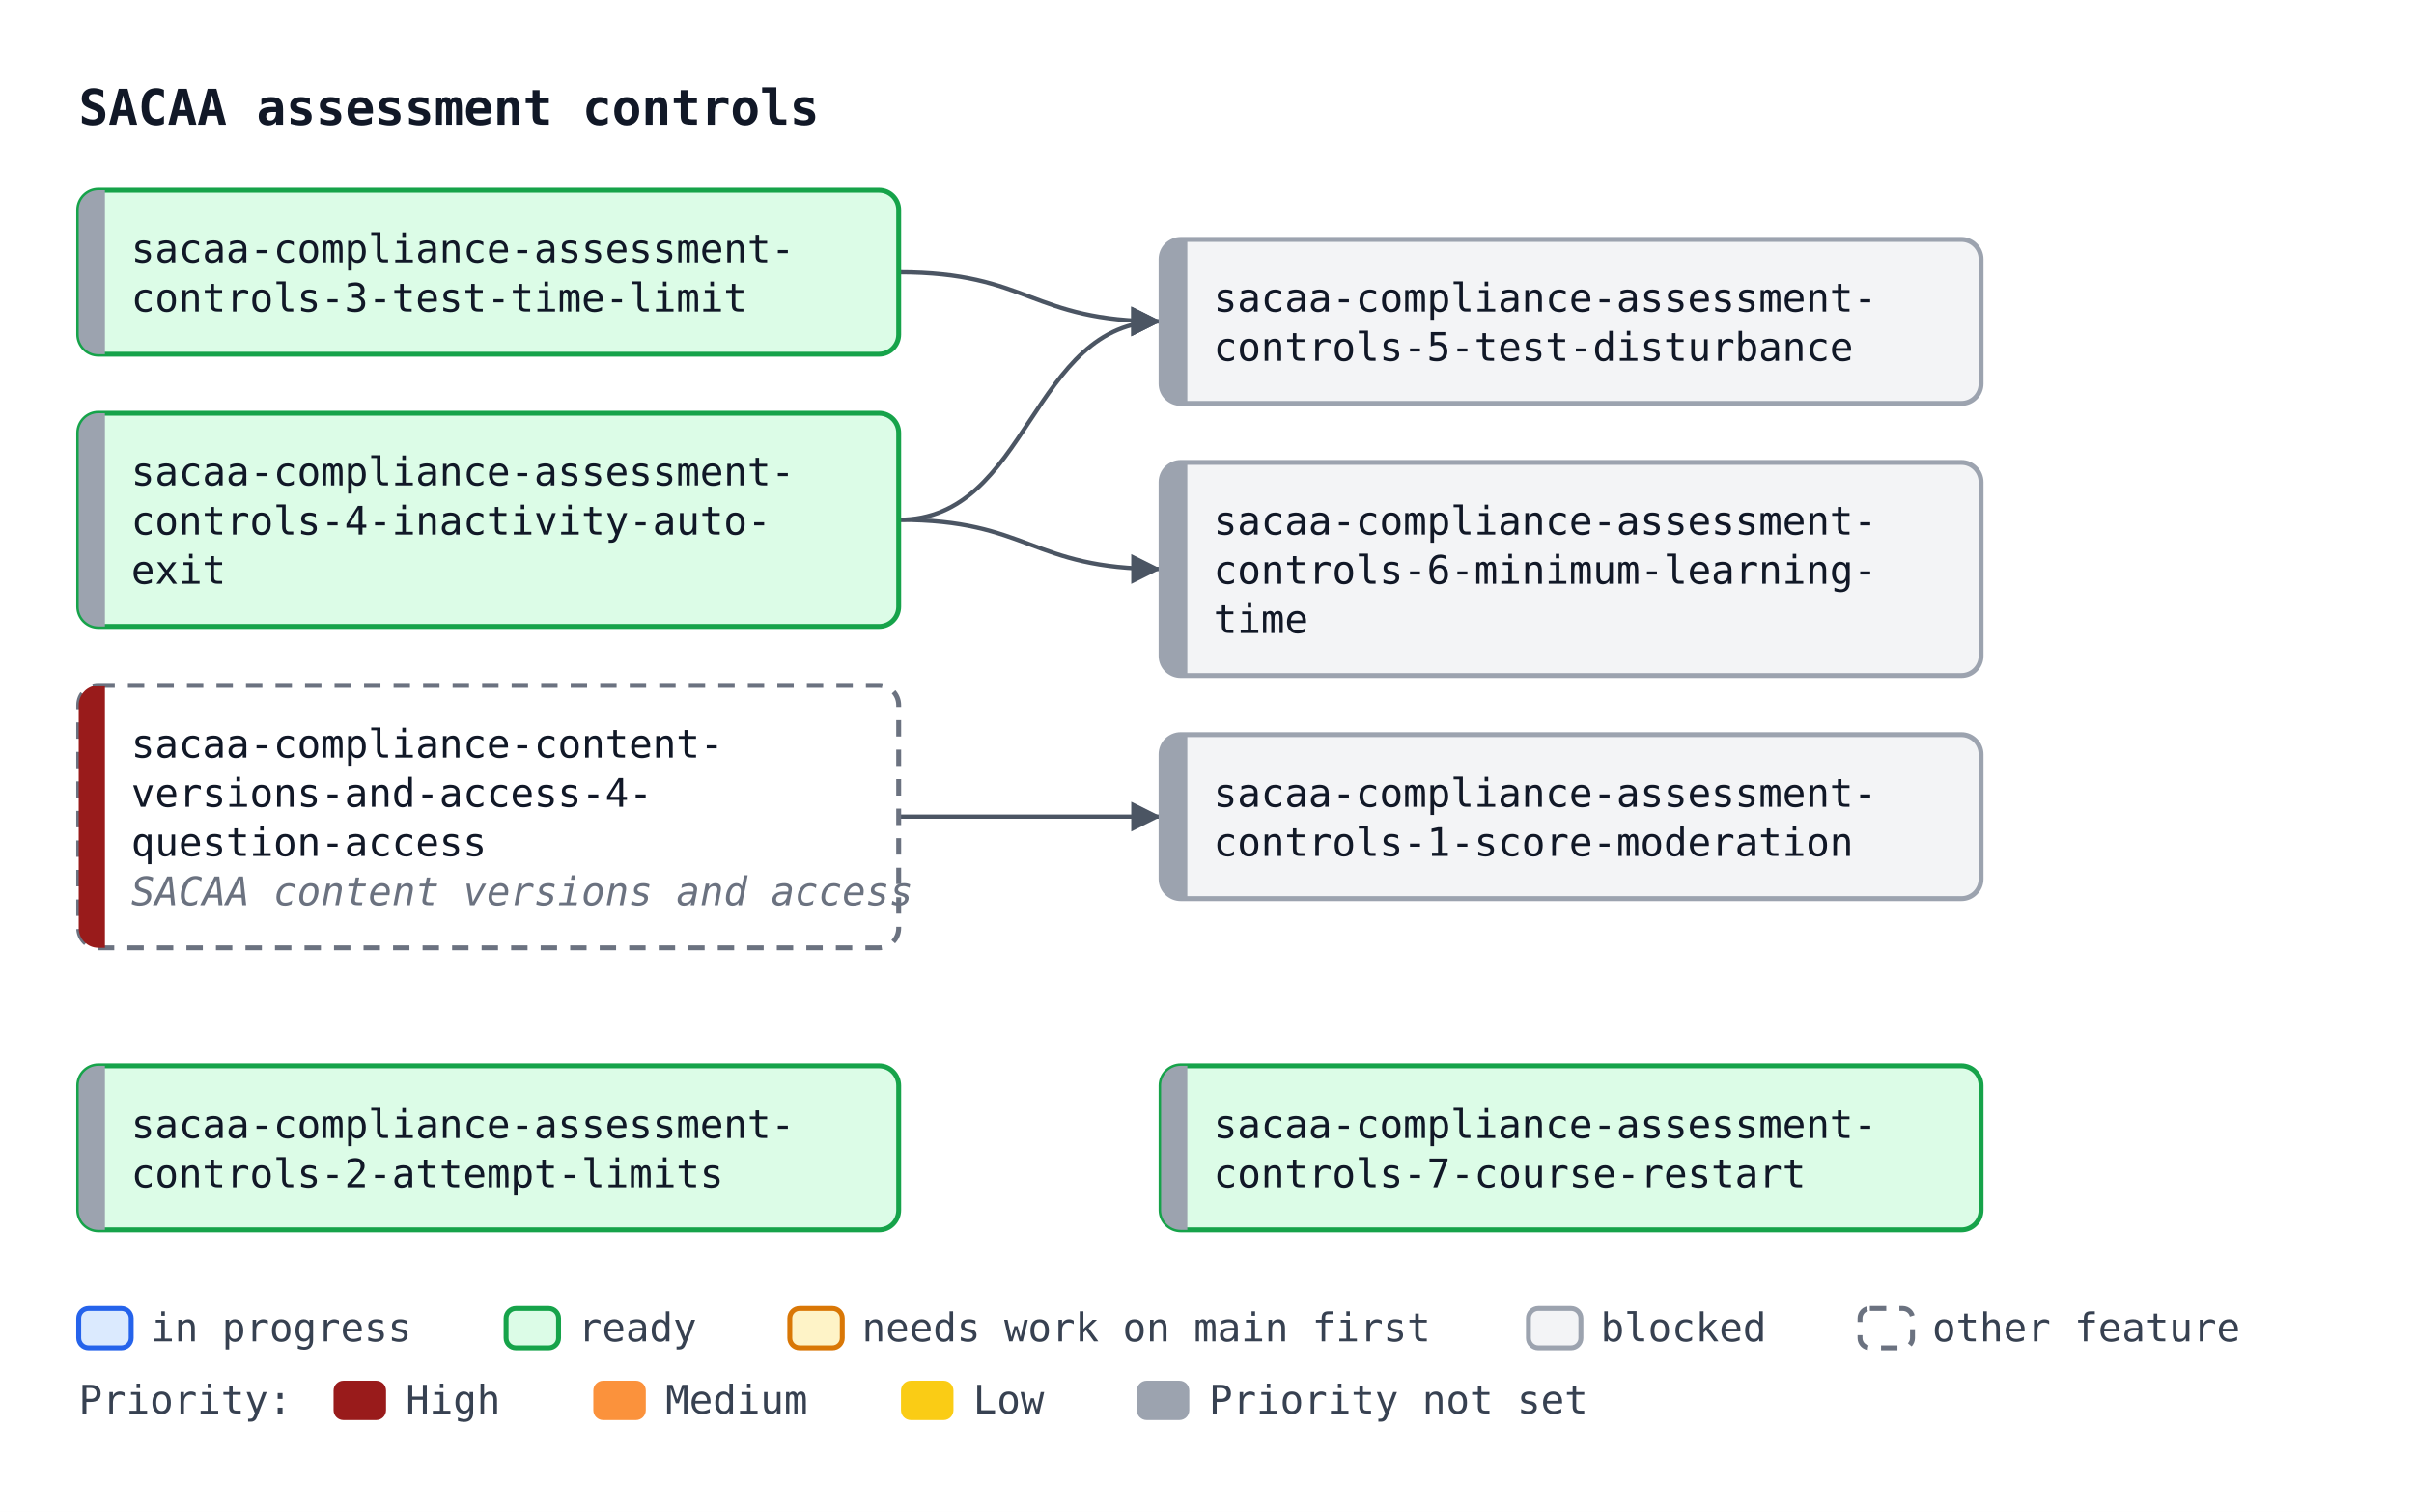
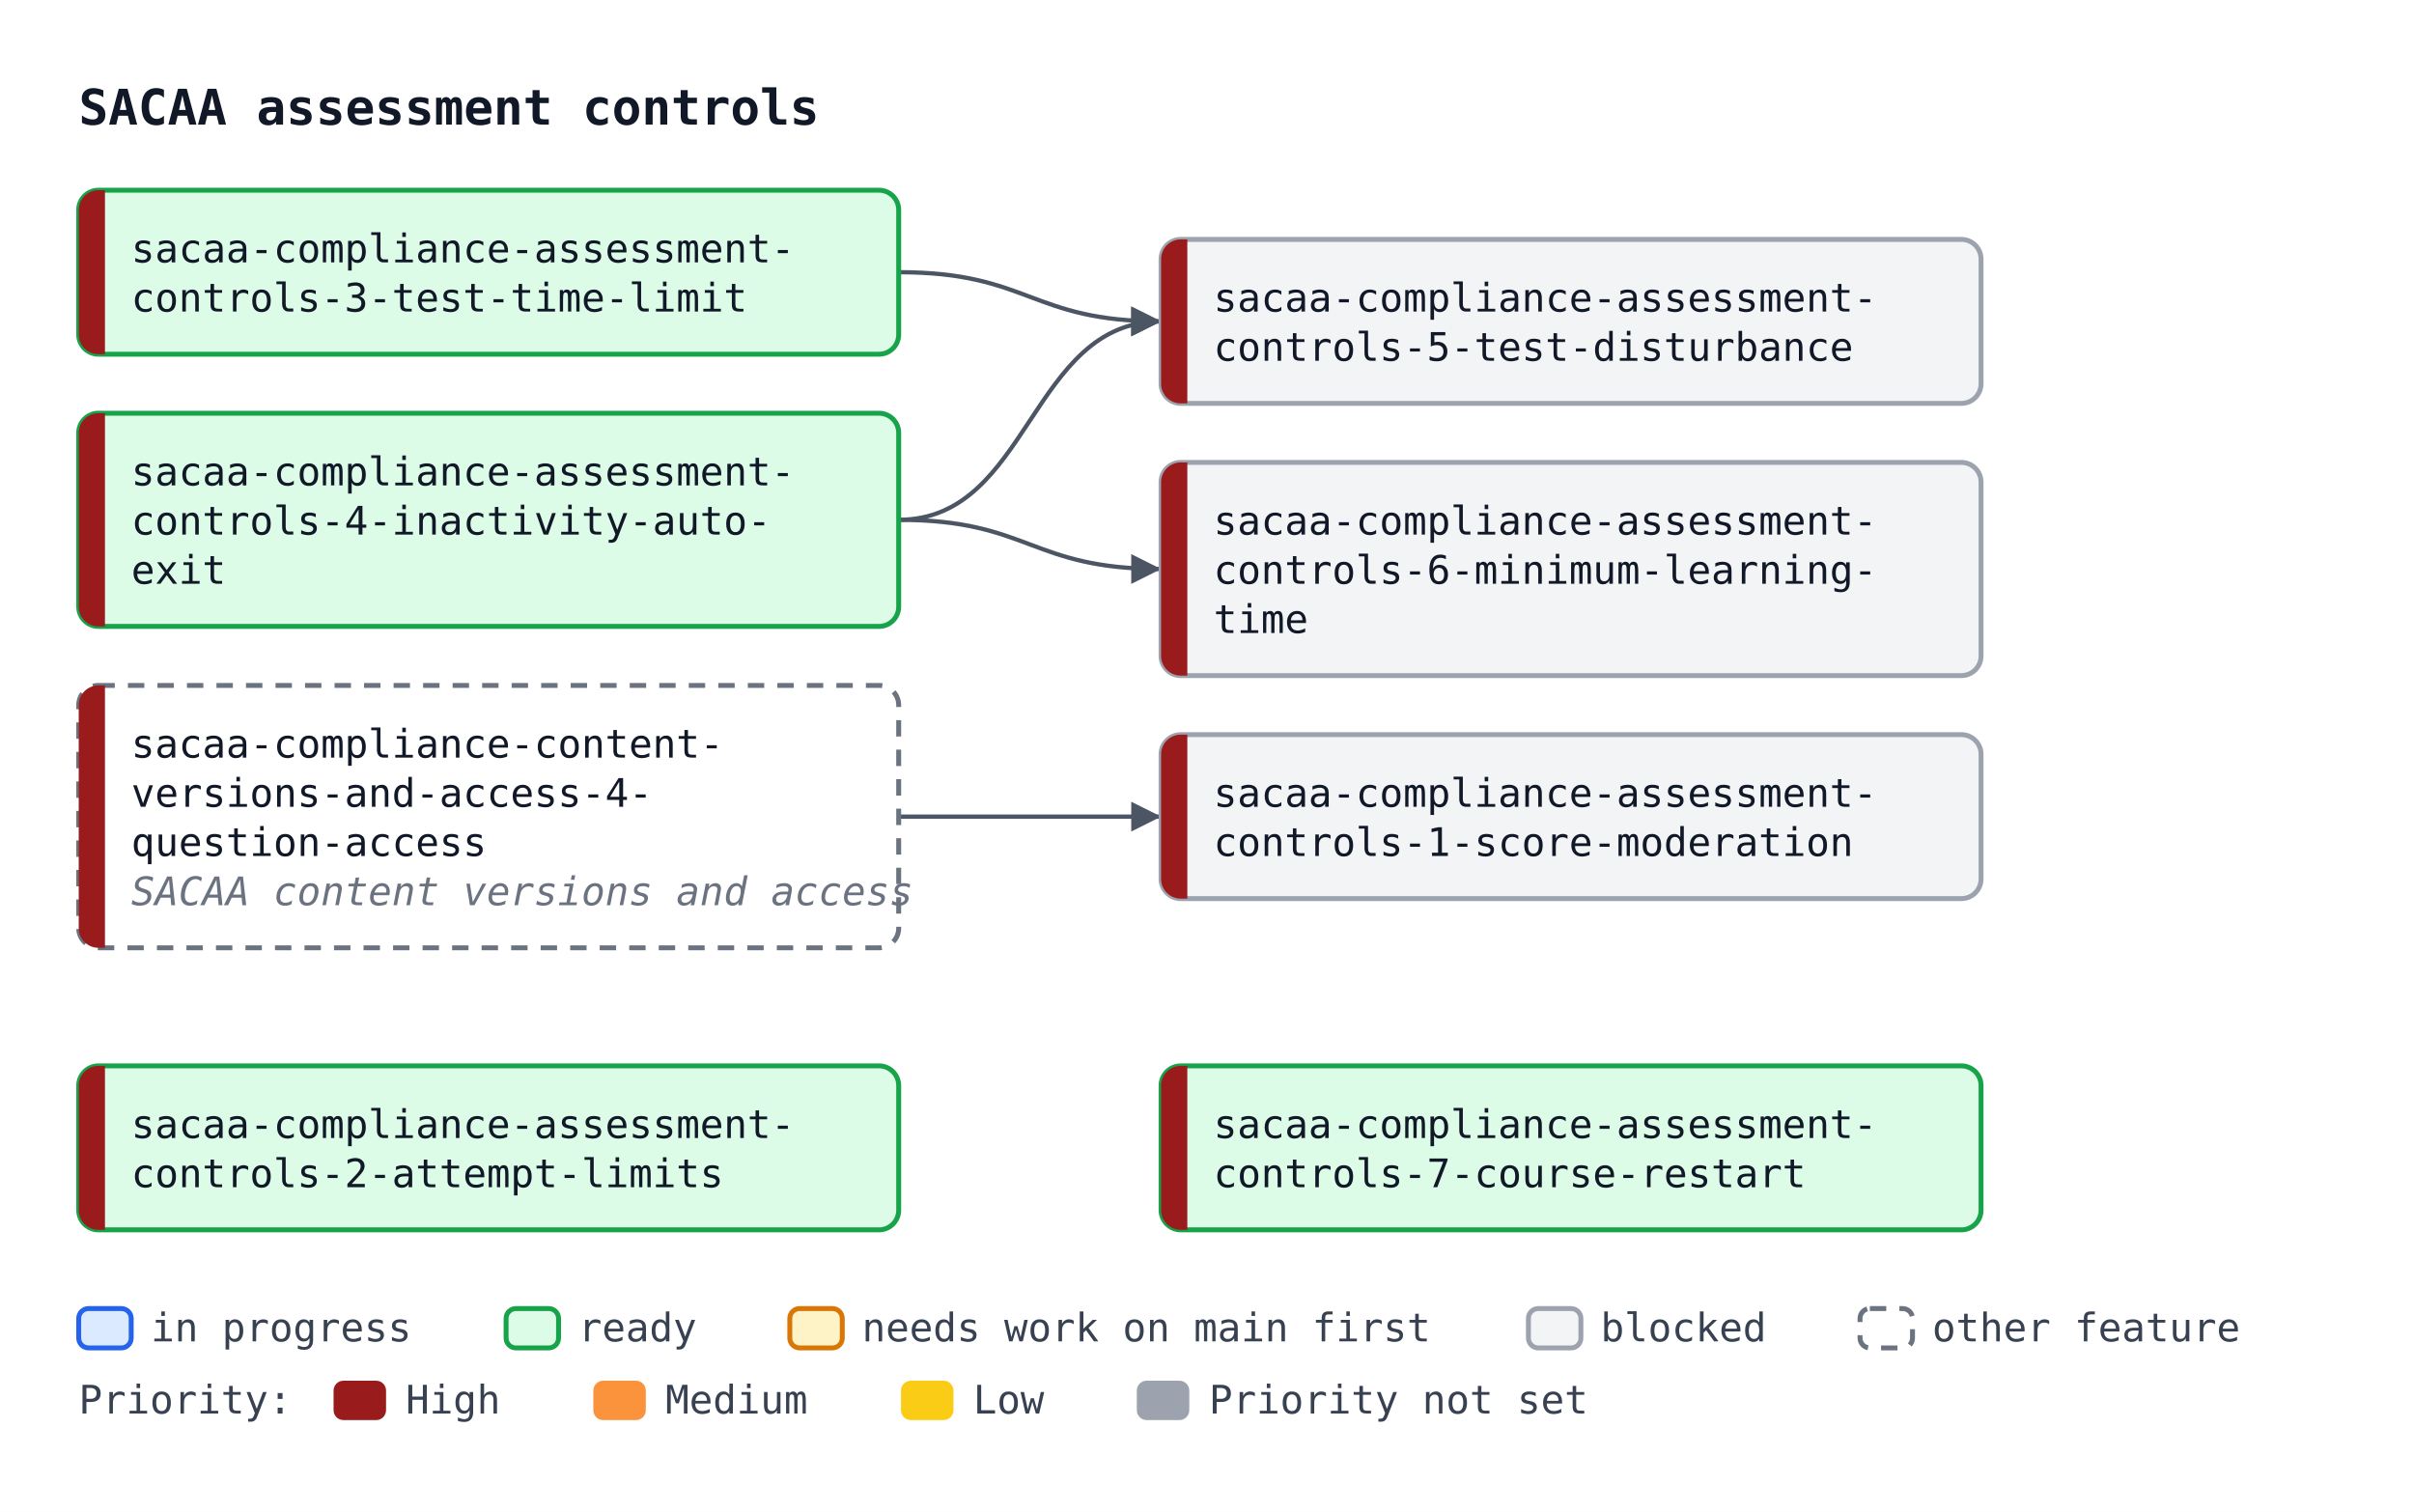
<svg xmlns="http://www.w3.org/2000/svg" width="736" height="461" viewBox="0 0 736 461" font-family="ui-monospace, SFMono-Regular, Menlo, Consolas, monospace" font-size="12">
  <defs>
    <marker id="arrow" viewBox="0 0 10 10" refX="10" refY="5" markerWidth="7" markerHeight="7" orient="auto-start-reverse">
      <path d="M0,0 L10,5 L0,10 z" fill="#4b5563" />
    </marker>
  </defs>
  <rect width="736" height="461" fill="#ffffff" />
  <text x="24" y="38" font-size="15" font-weight="bold" fill="#111827">SACAA assessment controls</text>
  <path d="M274.0,249.0 C314.0,249.0 314.0,249.0 354.0,249.0" fill="none" stroke="#4b5563" stroke-width="1.3" marker-end="url(#arrow)" />
  <path d="M274.0,83.0 C314.0,83.0 314.0,98.0 354.0,98.0" fill="none" stroke="#4b5563" stroke-width="1.3" marker-end="url(#arrow)" />
  <path d="M274.0,158.5 C314.0,158.5 314.0,98.0 354.0,98.0" fill="none" stroke="#4b5563" stroke-width="1.3" marker-end="url(#arrow)" />
  <path d="M274.0,158.5 C314.0,158.5 314.0,173.5 354.0,173.5" fill="none" stroke="#4b5563" stroke-width="1.3" marker-end="url(#arrow)" />
  <rect x="354.0" y="224.0" width="250" height="50" rx="6" fill="#f3f4f6" stroke="#9ca3af" stroke-width="1.5" />
-   <path d="M362.0,224.0 H360.0 A6,6 0 0 0 354.0,230.0 V268.0 A6,6 0 0 0 360.0,274.0 H362.0 Z" fill="#9ca3af" />
+   <path d="M362.0,224.0 H360.0 A6,6 0 0 0 354.0,230.0 V268.0 A6,6 0 0 0 360.0,274.0 H362.0 Z" fill="#991b1b" />
  <text x="370.0" y="246.0" fill="#111827">sacaa-compliance-assessment-</text>
  <text x="370.0" y="261.0" fill="#111827">controls-1-score-moderation</text>
  <rect x="24.0" y="58.0" width="250" height="50" rx="6" fill="#dcfce7" stroke="#16a34a" stroke-width="1.5" />
-   <path d="M32.0,58.0 H30.0 A6,6 0 0 0 24.0,64.0 V102.0 A6,6 0 0 0 30.0,108.0 H32.0 Z" fill="#9ca3af" />
+   <path d="M32.0,58.0 H30.0 A6,6 0 0 0 24.0,64.0 V102.0 A6,6 0 0 0 30.0,108.0 H32.0 Z" fill="#991b1b" />
  <text x="40.0" y="80.0" fill="#111827">sacaa-compliance-assessment-</text>
  <text x="40.0" y="95.0" fill="#111827">controls-3-test-time-limit</text>
  <rect x="24.0" y="126.0" width="250" height="65" rx="6" fill="#dcfce7" stroke="#16a34a" stroke-width="1.5" />
-   <path d="M32.0,126.0 H30.0 A6,6 0 0 0 24.0,132.0 V185.0 A6,6 0 0 0 30.0,191.0 H32.0 Z" fill="#9ca3af" />
+   <path d="M32.0,126.0 H30.0 A6,6 0 0 0 24.0,132.0 V185.0 A6,6 0 0 0 30.0,191.0 H32.0 Z" fill="#991b1b" />
  <text x="40.0" y="148.0" fill="#111827">sacaa-compliance-assessment-</text>
  <text x="40.0" y="163.0" fill="#111827">controls-4-inactivity-auto-</text>
  <text x="40.0" y="178.0" fill="#111827">exit</text>
  <rect x="354.0" y="73.0" width="250" height="50" rx="6" fill="#f3f4f6" stroke="#9ca3af" stroke-width="1.5" />
-   <path d="M362.0,73.0 H360.0 A6,6 0 0 0 354.0,79.0 V117.0 A6,6 0 0 0 360.0,123.0 H362.0 Z" fill="#9ca3af" />
+   <path d="M362.0,73.0 H360.0 A6,6 0 0 0 354.0,79.0 V117.0 A6,6 0 0 0 360.0,123.0 H362.0 Z" fill="#991b1b" />
  <text x="370.0" y="95.0" fill="#111827">sacaa-compliance-assessment-</text>
  <text x="370.0" y="110.0" fill="#111827">controls-5-test-disturbance</text>
  <rect x="354.0" y="141.0" width="250" height="65" rx="6" fill="#f3f4f6" stroke="#9ca3af" stroke-width="1.5" />
-   <path d="M362.0,141.0 H360.0 A6,6 0 0 0 354.0,147.0 V200.0 A6,6 0 0 0 360.0,206.0 H362.0 Z" fill="#9ca3af" />
+   <path d="M362.0,141.0 H360.0 A6,6 0 0 0 354.0,147.0 V200.0 A6,6 0 0 0 360.0,206.0 H362.0 Z" fill="#991b1b" />
  <text x="370.0" y="163.0" fill="#111827">sacaa-compliance-assessment-</text>
  <text x="370.0" y="178.0" fill="#111827">controls-6-minimum-learning-</text>
  <text x="370.0" y="193.0" fill="#111827">time</text>
  <rect x="24.0" y="209.0" width="250" height="80" rx="6" fill="#ffffff" stroke="#6b7280" stroke-width="1.5" stroke-dasharray="5 4" />
  <path d="M32.0,209.0 H30.0 A6,6 0 0 0 24.0,215.0 V283.0 A6,6 0 0 0 30.0,289.0 H32.0 Z" fill="#991b1b" />
  <text x="40.0" y="231.0" fill="#111827">sacaa-compliance-content-</text>
  <text x="40.0" y="246.0" fill="#111827">versions-and-access-4-</text>
  <text x="40.0" y="261.0" fill="#111827">question-access</text>
  <text x="40.0" y="276.0" fill="#6b7280" font-style="italic">SACAA content versions and access</text>
  <rect x="24.0" y="325.0" width="250" height="50" rx="6" fill="#dcfce7" stroke="#16a34a" stroke-width="1.5" />
-   <path d="M32.0,325.0 H30.0 A6,6 0 0 0 24.0,331.0 V369.0 A6,6 0 0 0 30.0,375.0 H32.0 Z" fill="#9ca3af" />
+   <path d="M32.0,325.0 H30.0 A6,6 0 0 0 24.0,331.0 V369.0 A6,6 0 0 0 30.0,375.0 H32.0 Z" fill="#991b1b" />
  <text x="40.0" y="347.0" fill="#111827">sacaa-compliance-assessment-</text>
  <text x="40.0" y="362.0" fill="#111827">controls-2-attempt-limits</text>
  <rect x="354.0" y="325.0" width="250" height="50" rx="6" fill="#dcfce7" stroke="#16a34a" stroke-width="1.5" />
-   <path d="M362.0,325.0 H360.0 A6,6 0 0 0 354.0,331.0 V369.0 A6,6 0 0 0 360.0,375.0 H362.0 Z" fill="#9ca3af" />
+   <path d="M362.0,325.0 H360.0 A6,6 0 0 0 354.0,331.0 V369.0 A6,6 0 0 0 360.0,375.0 H362.0 Z" fill="#991b1b" />
  <text x="370.0" y="347.0" fill="#111827">sacaa-compliance-assessment-</text>
  <text x="370.0" y="362.0" fill="#111827">controls-7-course-restart</text>
  <rect x="24.0" y="399" width="16" height="12" rx="3" fill="#dbeafe" stroke="#2563eb" stroke-width="1.5" />
  <text x="46.0" y="409" fill="#374151">in progress</text>
  <rect x="154.3" y="399" width="16" height="12" rx="3" fill="#dcfce7" stroke="#16a34a" stroke-width="1.5" />
  <text x="176.3" y="409" fill="#374151">ready</text>
  <rect x="240.8" y="399" width="16" height="12" rx="3" fill="#fef3c7" stroke="#d97706" stroke-width="1.5" />
  <text x="262.8" y="409" fill="#374151">needs work on main first</text>
  <rect x="466.0" y="399" width="16" height="12" rx="3" fill="#f3f4f6" stroke="#9ca3af" stroke-width="1.5" />
  <text x="488.0" y="409" fill="#374151">blocked</text>
  <rect x="567.1" y="399" width="16" height="12" rx="3" fill="#ffffff" stroke="#6b7280" stroke-width="1.5" stroke-dasharray="5 4" />
  <text x="589.1" y="409" fill="#374151">other feature</text>
  <text x="24" y="431" fill="#374151">Priority:</text>
  <rect x="101.7" y="421" width="16" height="12" rx="3" fill="#991b1b" />
  <text x="123.7" y="431" fill="#374151">High</text>
  <rect x="180.9" y="421" width="16" height="12" rx="3" fill="#fb923c" />
  <text x="202.9" y="431" fill="#374151">Medium</text>
  <rect x="274.7" y="421" width="16" height="12" rx="3" fill="#facc15" />
  <text x="296.7" y="431" fill="#374151">Low</text>
  <rect x="346.6" y="421" width="16" height="12" rx="3" fill="#9ca3af" />
  <text x="368.6" y="431" fill="#374151">Priority not set</text>
</svg>
